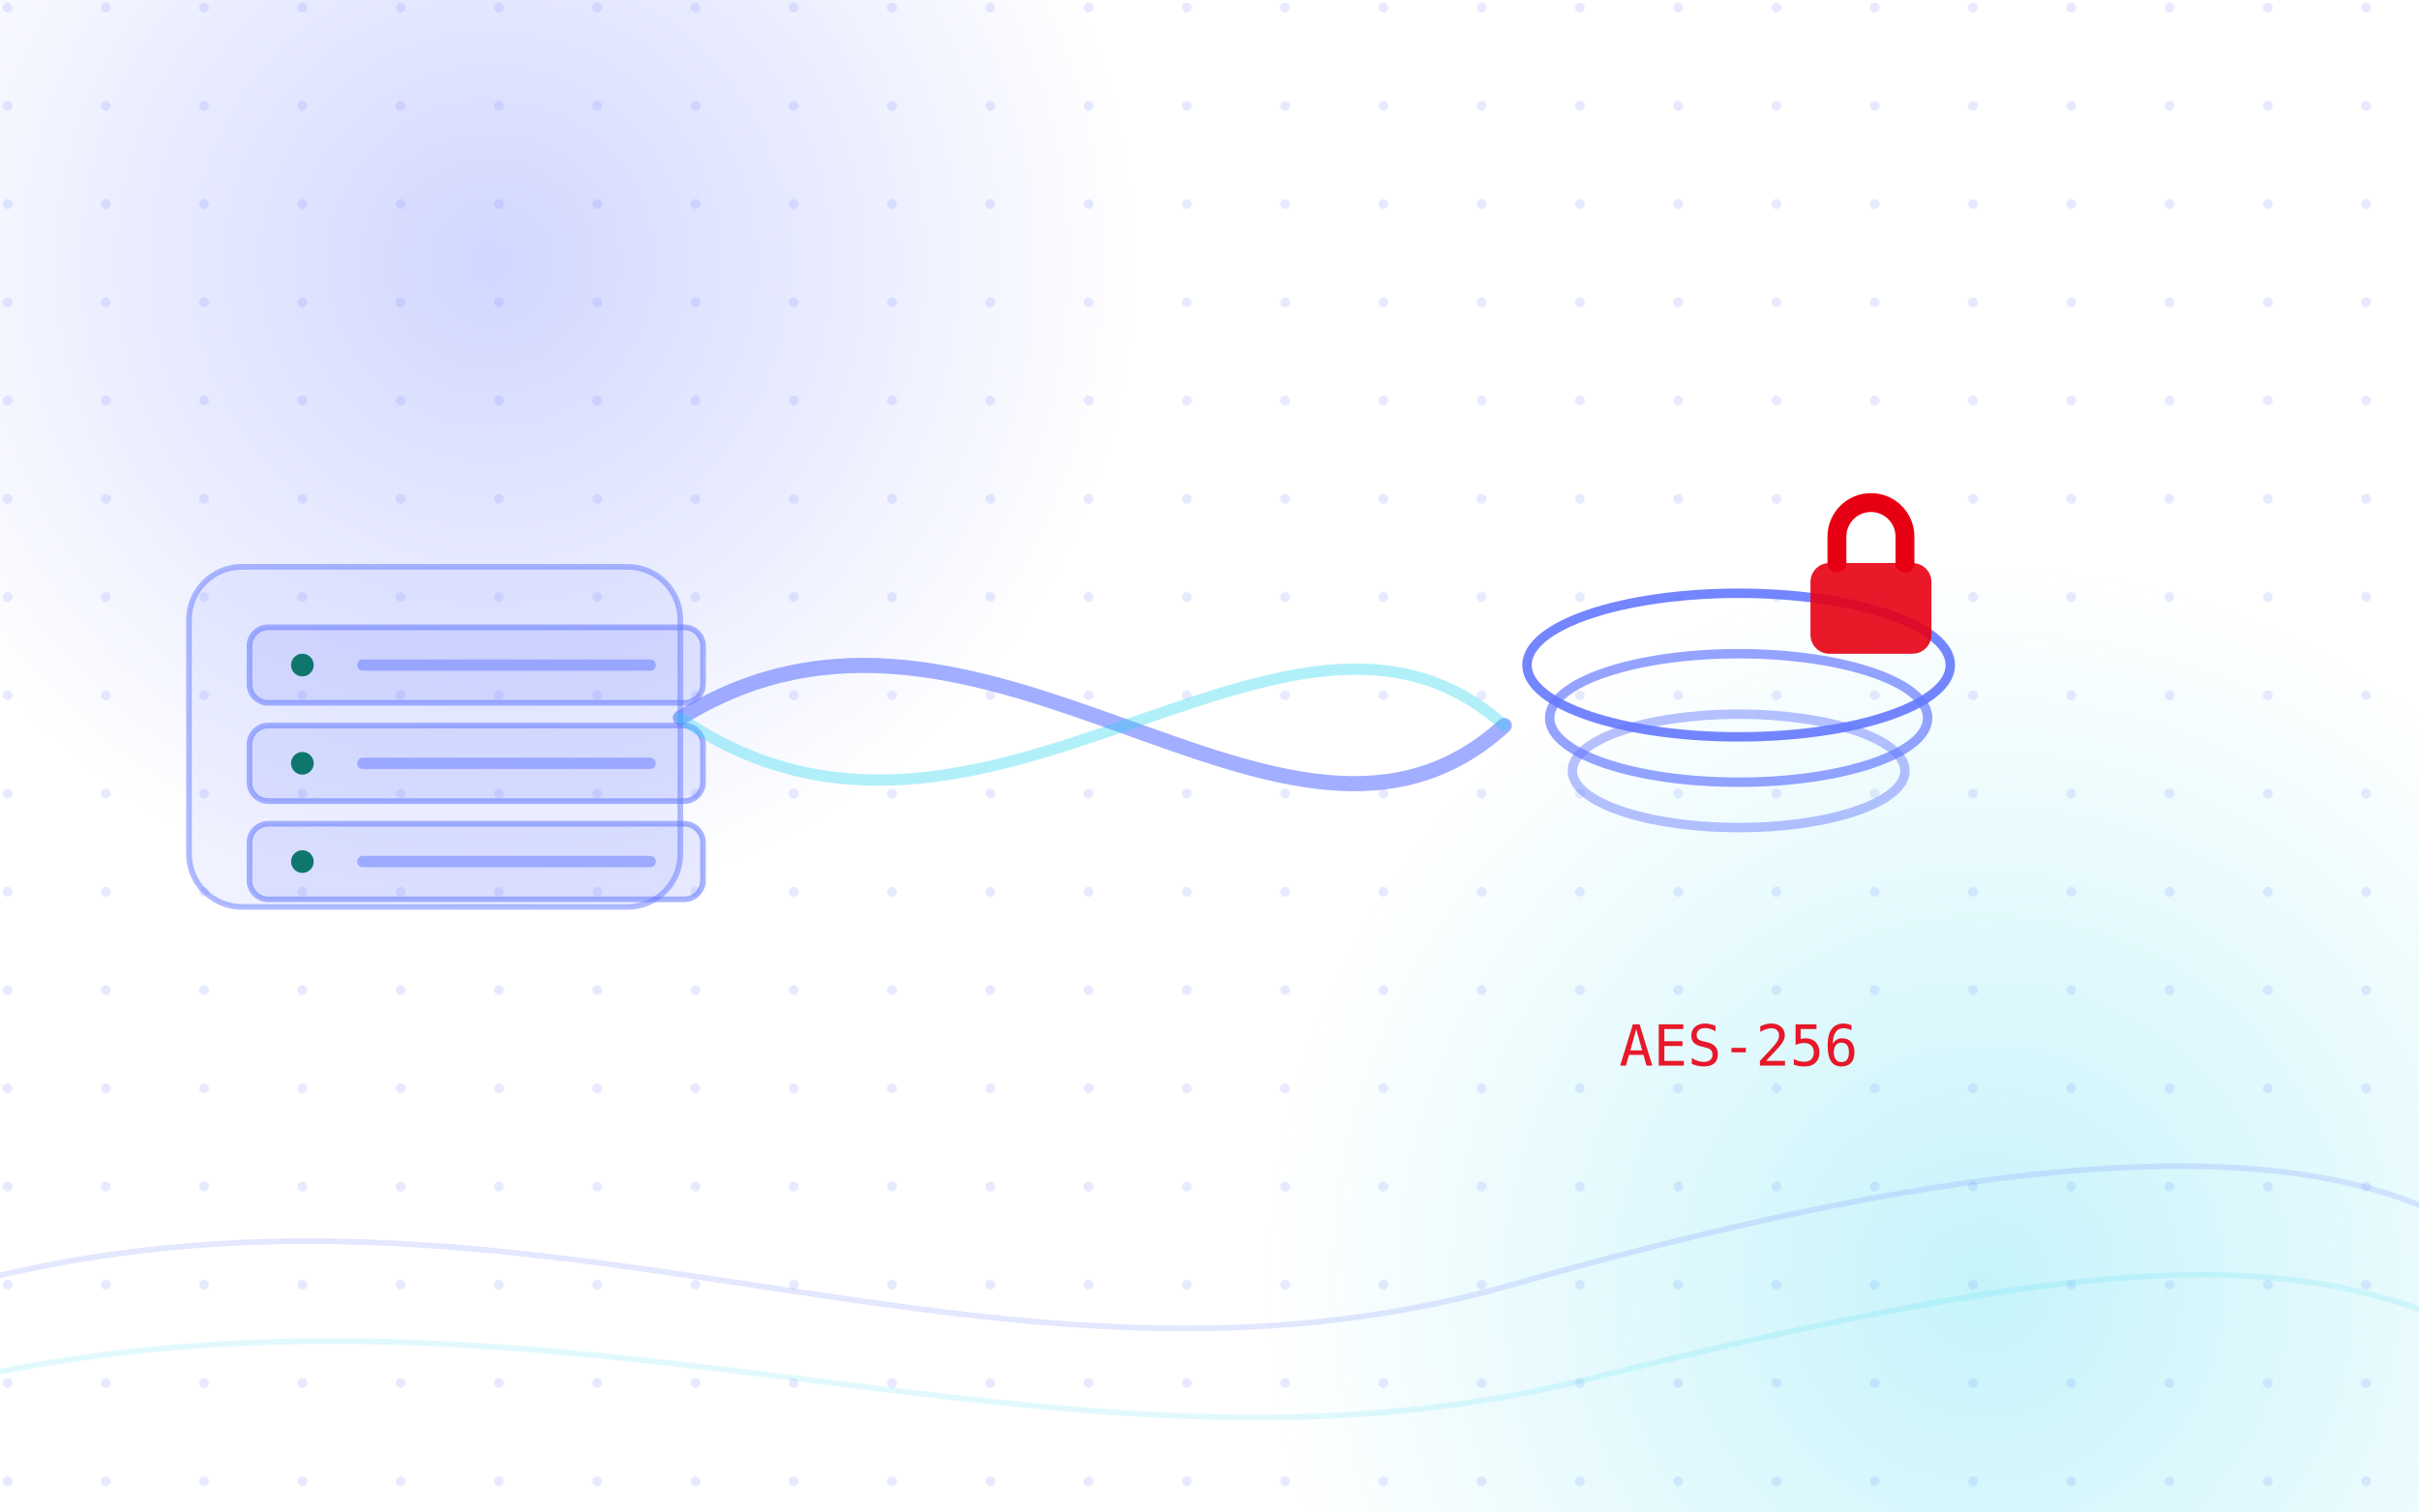
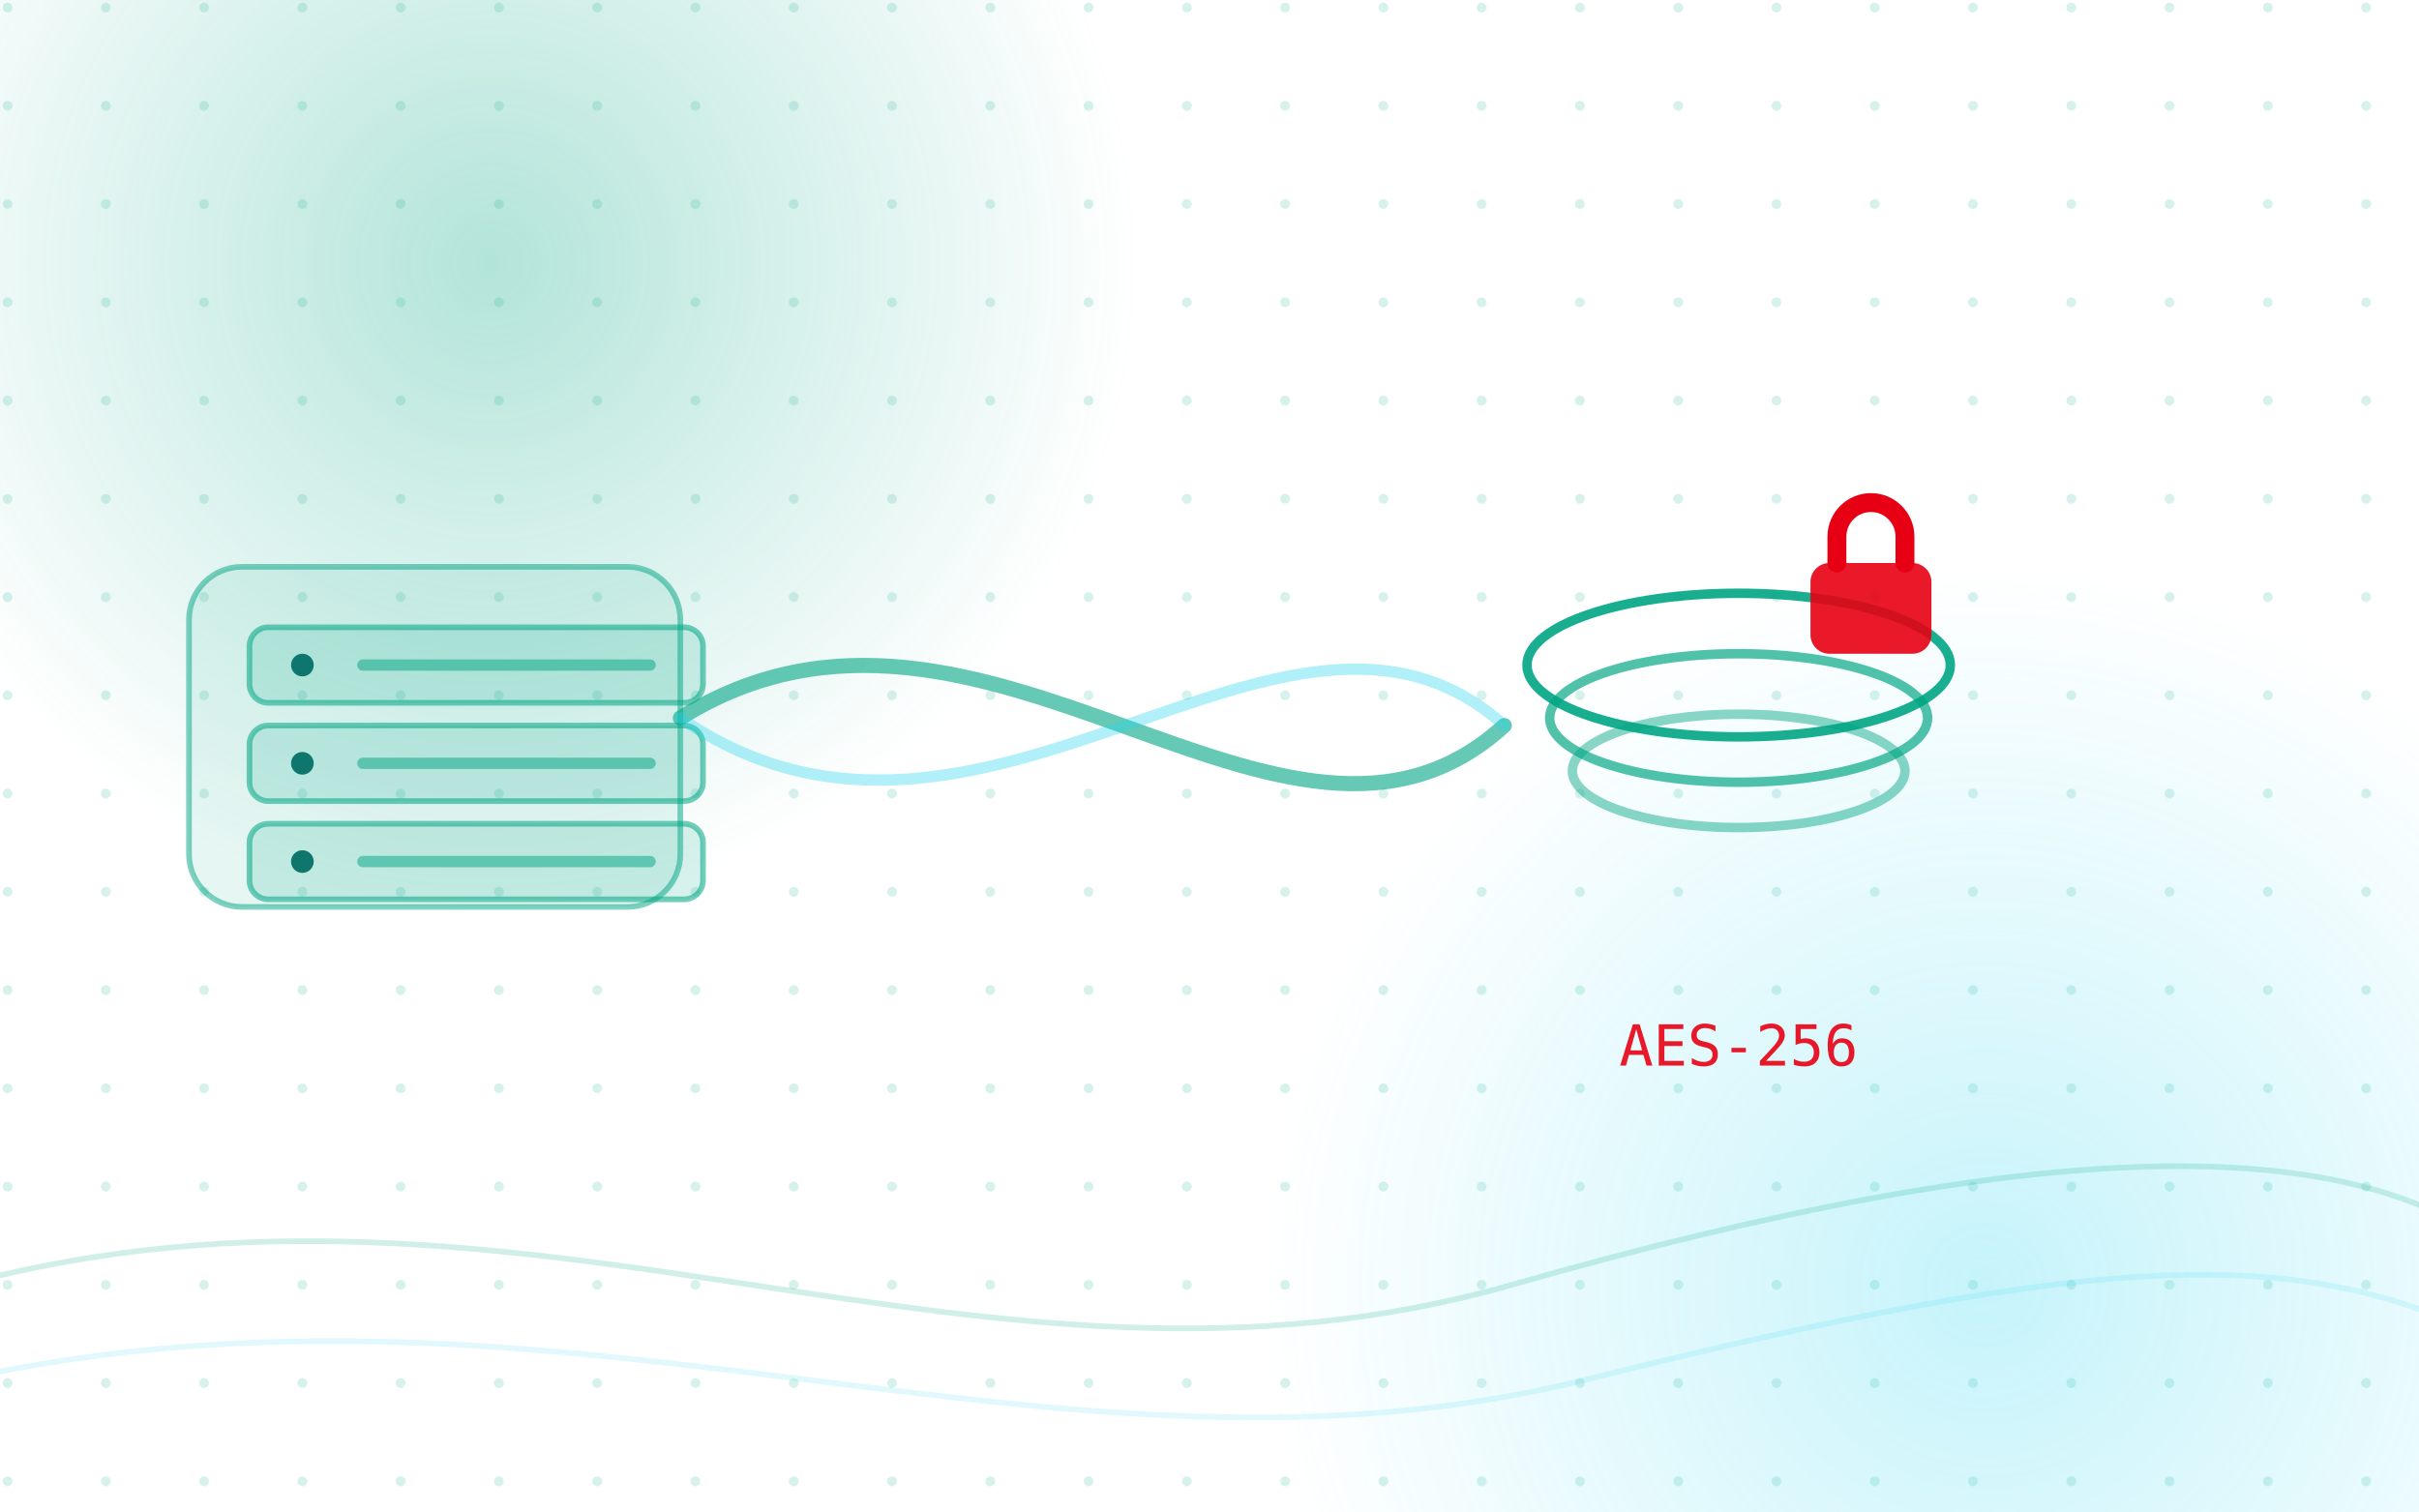
<svg xmlns="http://www.w3.org/2000/svg" viewBox="0 0 640 400" role="img" aria-hidden="true" focusable="false">
  <defs>
    <radialGradient id="glow-blue" cx="0.5" cy="0.5" r="0.5">
-       <stop offset="0" stop-color="#6478ff" stop-opacity="0.30" />
-       <stop offset="1" stop-color="#6478ff" stop-opacity="0" />
+       <stop offset="0" stop-color="#00a583" stop-opacity="0.30" />
+       <stop offset="1" stop-color="#00a583" stop-opacity="0" />
    </radialGradient>
    <radialGradient id="glow-cyan" cx="0.5" cy="0.5" r="0.5">
      <stop offset="0" stop-color="#22d3ee" stop-opacity="0.26" />
      <stop offset="1" stop-color="#22d3ee" stop-opacity="0" />
    </radialGradient>
    <pattern id="dot-grid" width="26" height="26" patternUnits="userSpaceOnUse">
-       <circle cx="2" cy="2" r="1.3" fill="#6478ff" fill-opacity="0.16" />
+       <circle cx="2" cy="2" r="1.3" fill="#00a583" fill-opacity="0.16" />
    </pattern>
  </defs>
  <rect width="640" height="400" fill="url(#dot-grid)" />
  <circle cx="130" cy="70" r="170" fill="url(#glow-blue)" />
  <circle cx="525" cy="340" r="190" fill="url(#glow-cyan)" />
-   <path d="M -10 340 C 140 300, 260 380, 400 340 S 620 300, 660 330" fill="none" stroke="#6478ff" stroke-width="1.5" opacity="0.18" />
+   <path d="M -10 340 C 140 300, 260 380, 400 340 S 620 300, 660 330" fill="none" stroke="#00a583" stroke-width="1.5" opacity="0.18" />
  <path d="M -10 365 C 150 330, 280 400, 420 365 S 610 330, 660 355" fill="none" stroke="#22d3ee" stroke-width="1.5" opacity="0.14" />
-   <rect x="50" y="150" width="130" height="90" rx="14" fill="#6478ff" fill-opacity="0.10" stroke="#6478ff" stroke-opacity="0.5" stroke-width="1.5" />
-   <rect x="66" y="166" width="120" height="20" rx="5" fill="#6478ff" fill-opacity="0.16" stroke="#6478ff" stroke-opacity="0.55" stroke-width="1.5" />
+   <rect x="50" y="150" width="130" height="90" rx="14" fill="#00a583" fill-opacity="0.10" stroke="#00a583" stroke-opacity="0.5" stroke-width="1.5" />
+   <rect x="66" y="166" width="120" height="20" rx="5" fill="#00a583" fill-opacity="0.16" stroke="#00a583" stroke-opacity="0.55" stroke-width="1.5" />
  <circle cx="80" cy="176" r="3" fill="#0f766e" />
-   <line x1="96" y1="176" x2="172" y2="176" stroke="#6478ff" stroke-opacity="0.5" stroke-width="3" stroke-linecap="round" />
-   <rect x="66" y="192" width="120" height="20" rx="5" fill="#6478ff" fill-opacity="0.16" stroke="#6478ff" stroke-opacity="0.55" stroke-width="1.5" />
+   <line x1="96" y1="176" x2="172" y2="176" stroke="#00a583" stroke-opacity="0.5" stroke-width="3" stroke-linecap="round" />
+   <rect x="66" y="192" width="120" height="20" rx="5" fill="#00a583" fill-opacity="0.16" stroke="#00a583" stroke-opacity="0.55" stroke-width="1.5" />
  <circle cx="80" cy="202" r="3" fill="#0f766e" />
-   <line x1="96" y1="202" x2="172" y2="202" stroke="#6478ff" stroke-opacity="0.5" stroke-width="3" stroke-linecap="round" />
-   <rect x="66" y="218" width="120" height="20" rx="5" fill="#6478ff" fill-opacity="0.16" stroke="#6478ff" stroke-opacity="0.55" stroke-width="1.5" />
+   <line x1="96" y1="202" x2="172" y2="202" stroke="#00a583" stroke-opacity="0.5" stroke-width="3" stroke-linecap="round" />
+   <rect x="66" y="218" width="120" height="20" rx="5" fill="#00a583" fill-opacity="0.16" stroke="#00a583" stroke-opacity="0.55" stroke-width="1.5" />
  <circle cx="80" cy="228" r="3" fill="#0f766e" />
-   <line x1="96" y1="228" x2="172" y2="228" stroke="#6478ff" stroke-opacity="0.5" stroke-width="3" stroke-linecap="round" />
-   <ellipse cx="460" cy="176" rx="56" ry="19" fill="none" stroke="#6478ff" stroke-width="2.5" opacity="0.90" />
-   <ellipse cx="460" cy="190" rx="50" ry="17" fill="none" stroke="#6478ff" stroke-width="2.5" opacity="0.68" />
-   <ellipse cx="460" cy="204" rx="44" ry="15" fill="none" stroke="#6478ff" stroke-width="2.5" opacity="0.46" />
+   <line x1="96" y1="228" x2="172" y2="228" stroke="#00a583" stroke-opacity="0.5" stroke-width="3" stroke-linecap="round" />
+   <ellipse cx="460" cy="176" rx="56" ry="19" fill="none" stroke="#00a583" stroke-width="2.5" opacity="0.90" />
+   <ellipse cx="460" cy="190" rx="50" ry="17" fill="none" stroke="#00a583" stroke-width="2.5" opacity="0.68" />
+   <ellipse cx="460" cy="204" rx="44" ry="15" fill="none" stroke="#00a583" stroke-width="2.5" opacity="0.46" />
  <g transform="translate(495, 155)">
    <rect x="-16" y="-6" width="32" height="24" rx="5" fill="#e70013" fill-opacity="0.9" />
    <path d="M -9 -6 v -7 a 9 9 0 0 1 18 0 v 7" fill="none" stroke="#e70013" stroke-width="5" stroke-linecap="round" />
  </g>
-   <path d="M 180 190 C 260 140, 340 245, 398 192" fill="none" stroke="#6478ff" stroke-width="4" stroke-linecap="round" opacity="0.6" />
+   <path d="M 180 190 C 260 140, 340 245, 398 192" fill="none" stroke="#00a583" stroke-width="4" stroke-linecap="round" opacity="0.6" />
  <path d="M 180 190 C 260 245, 340 140, 398 192" fill="none" stroke="#22d3ee" stroke-width="3" stroke-linecap="round" opacity="0.35" />
  <text x="460" y="282" text-anchor="middle" font-family="ui-monospace, monospace" font-size="15" fill="#e70013" opacity="0.9">AES-256</text>
</svg>
